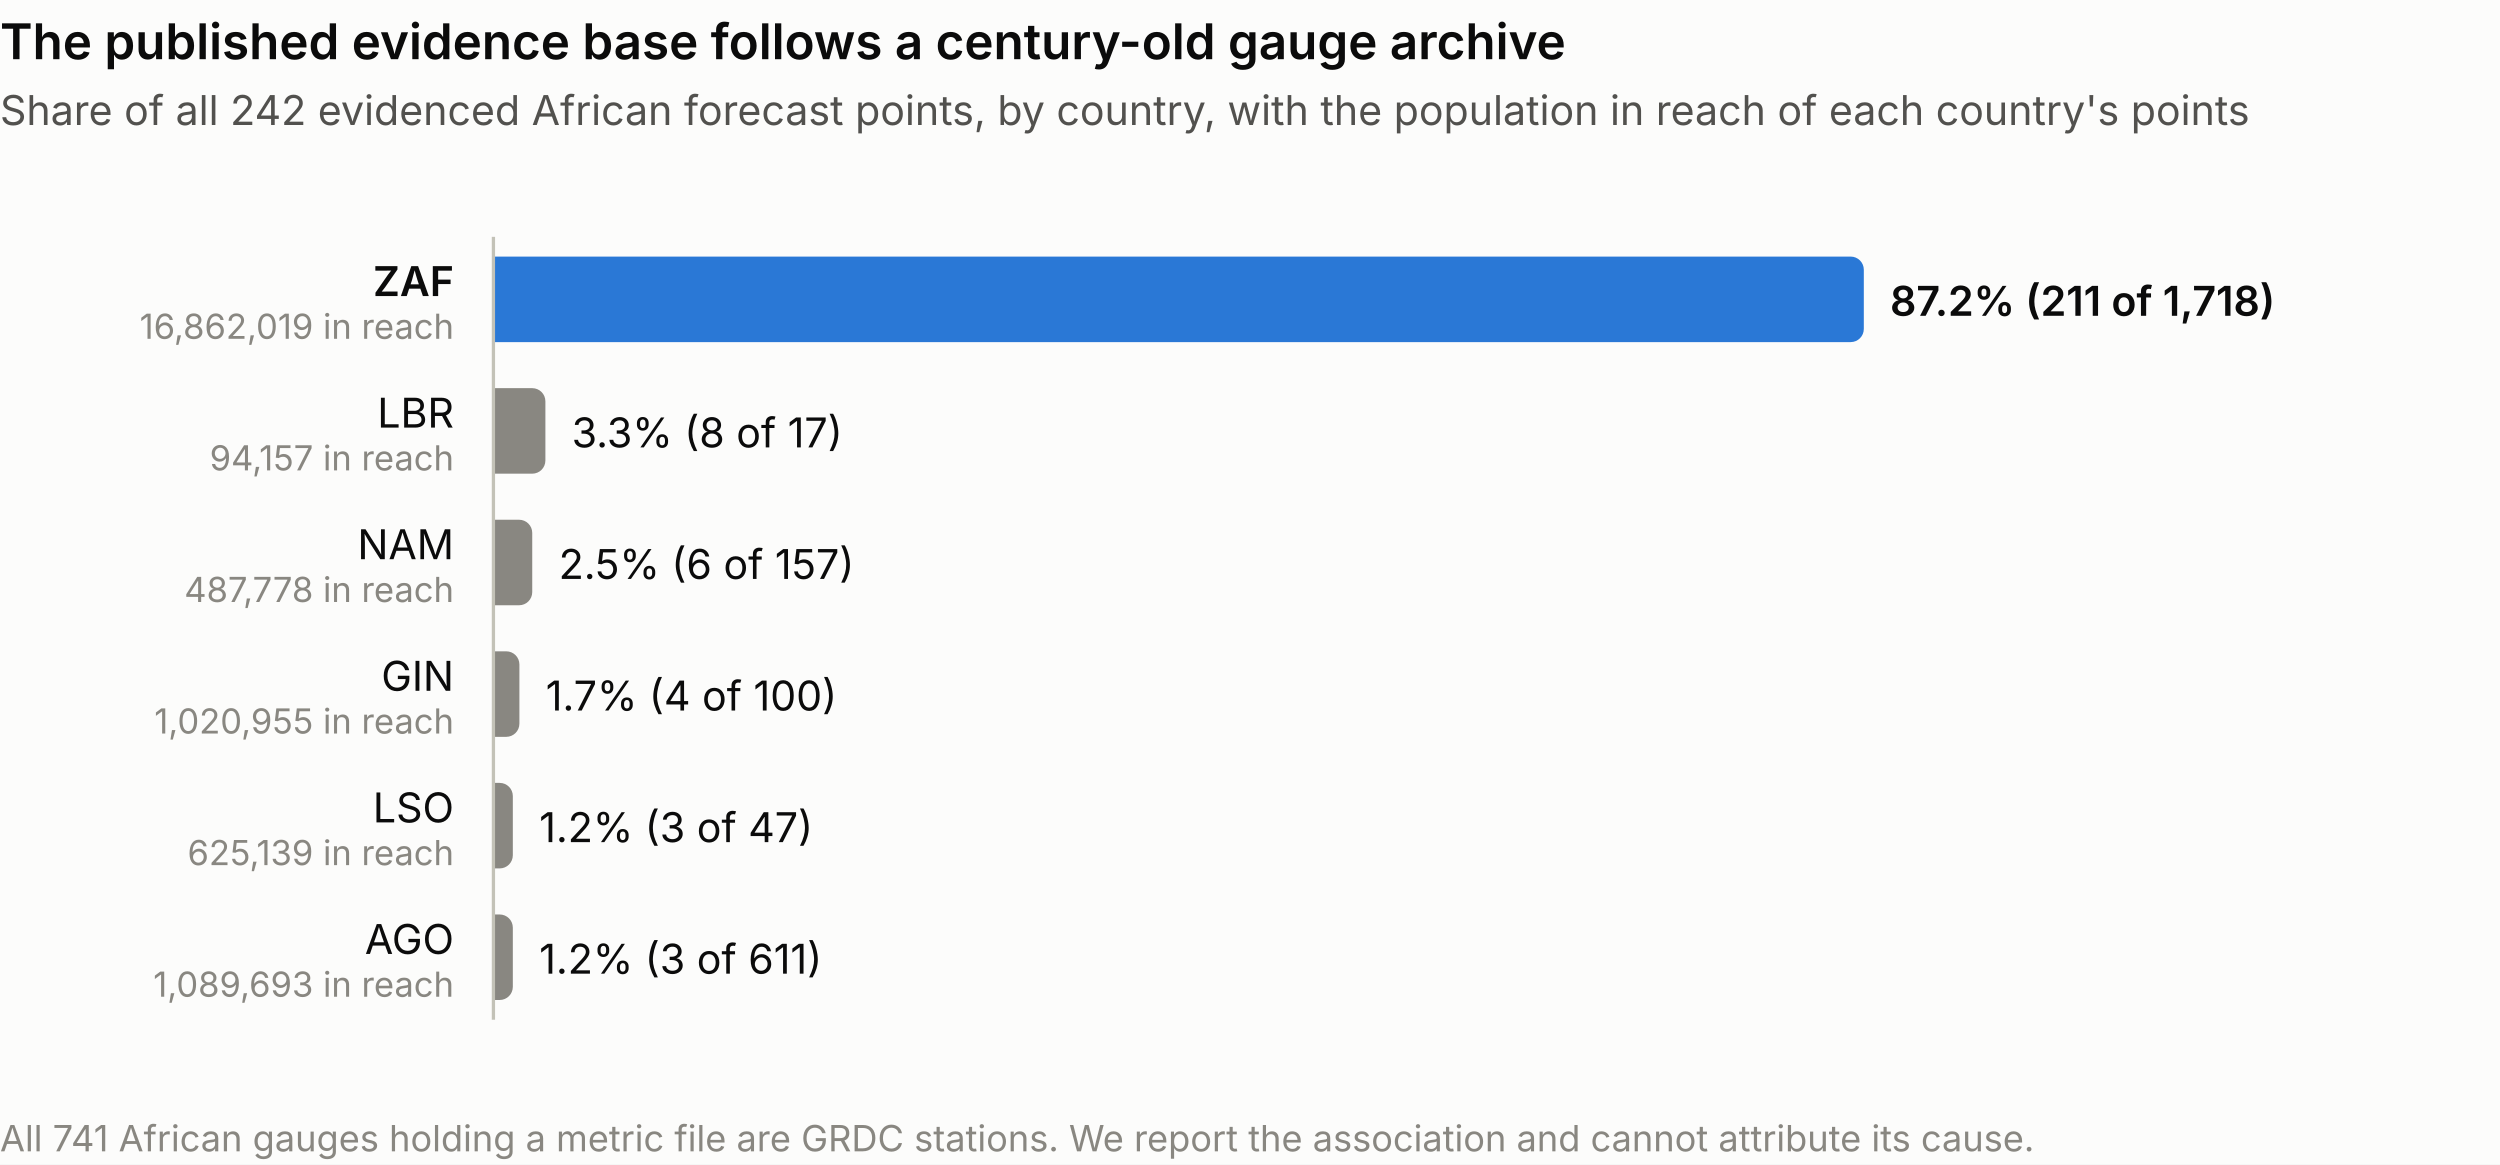
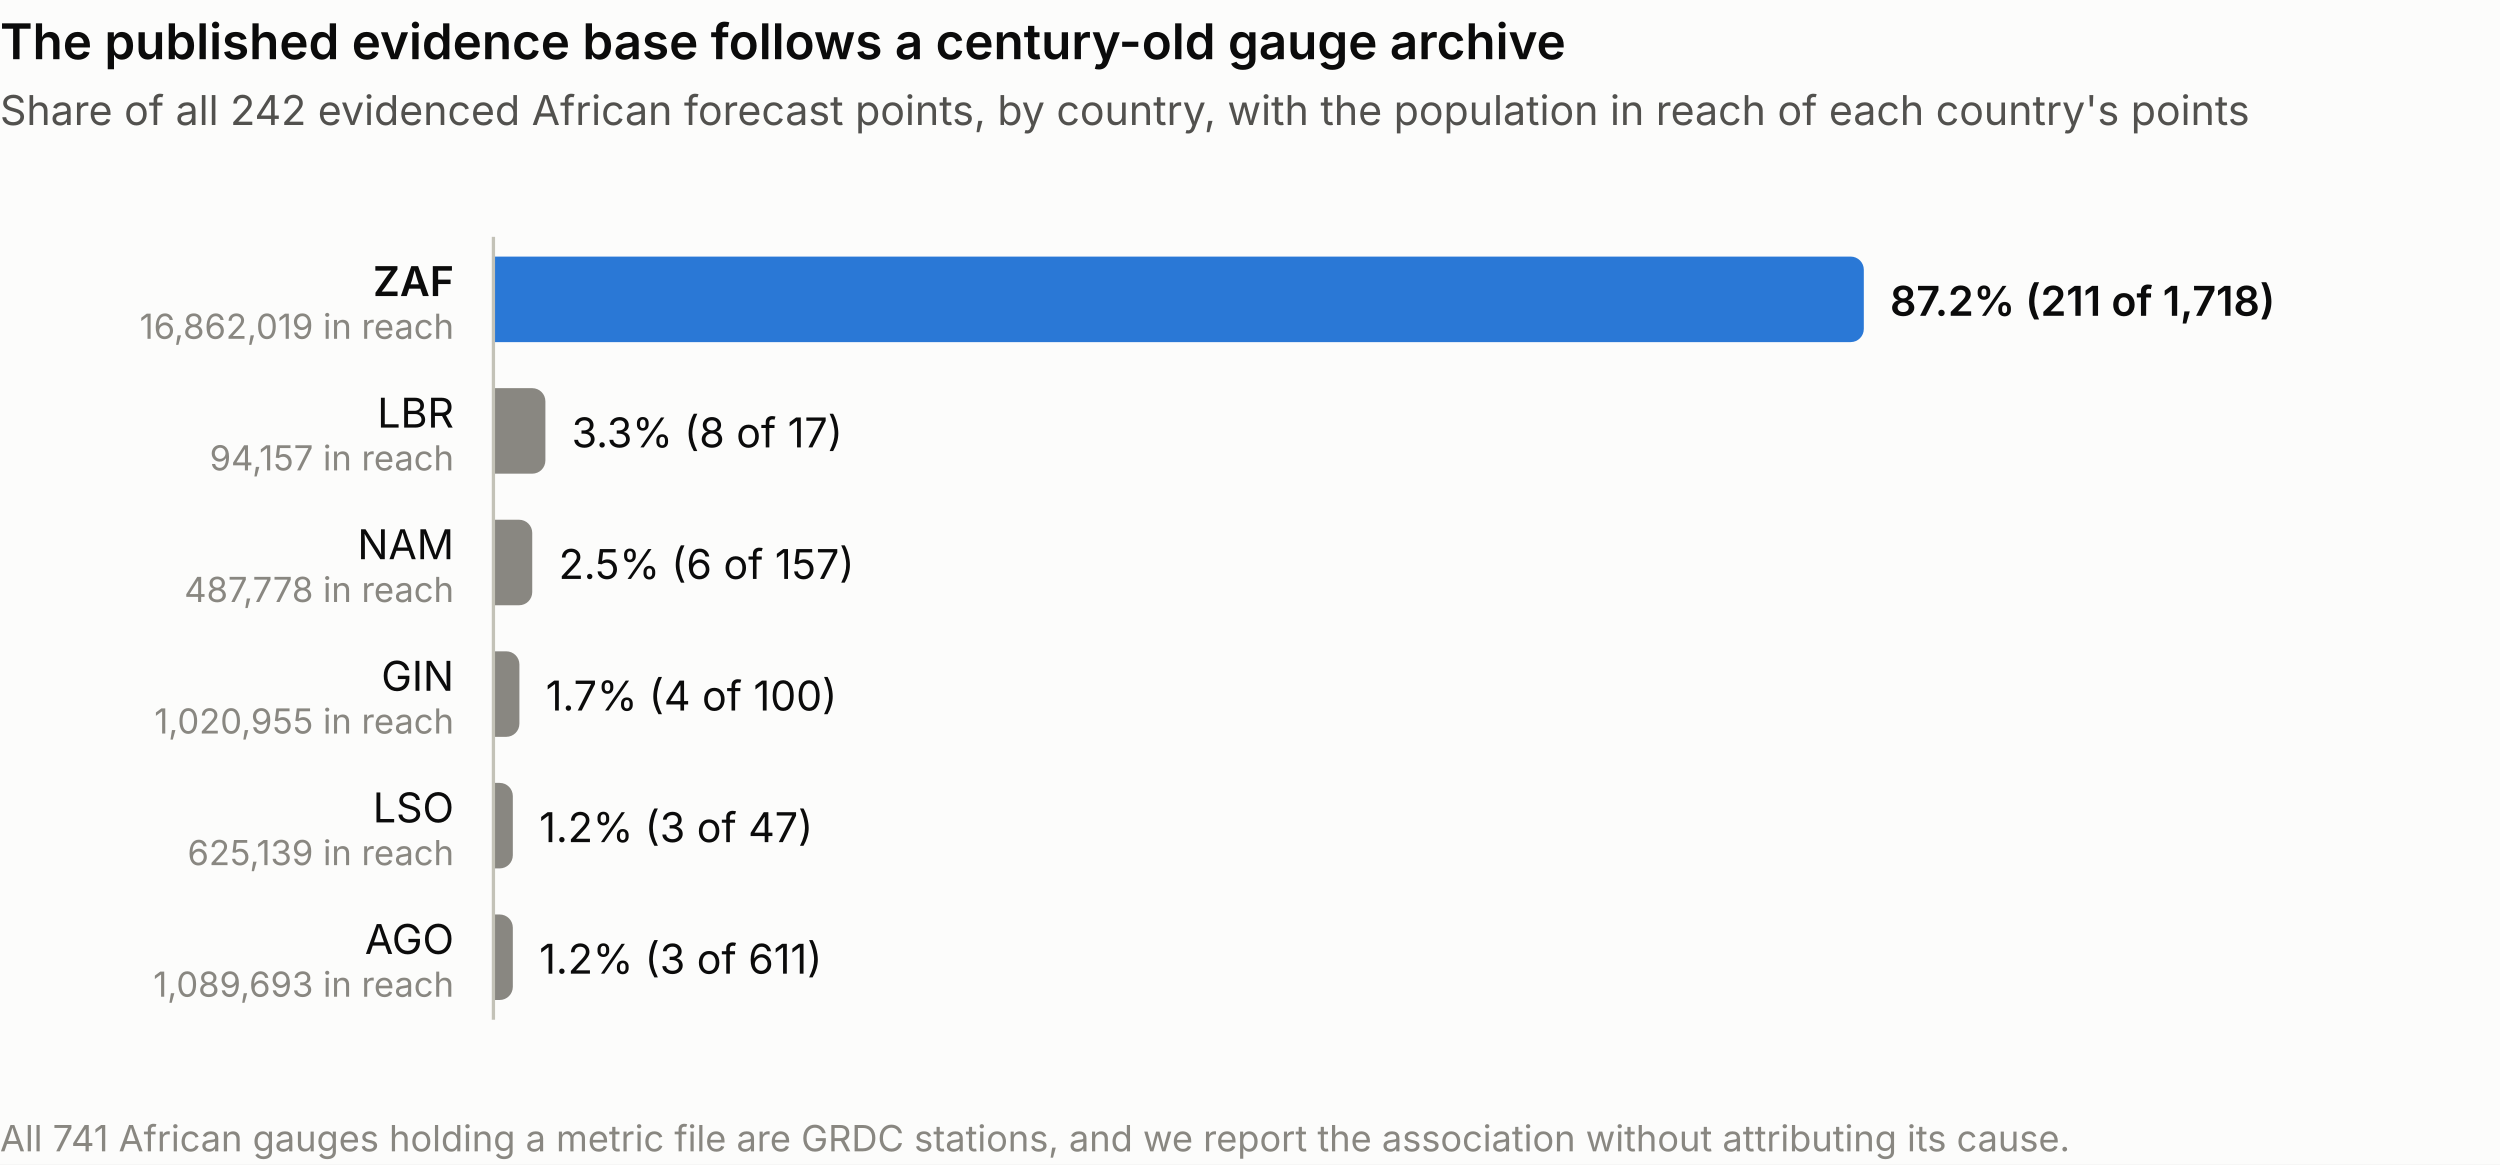
<svg xmlns="http://www.w3.org/2000/svg" width="760" height="354" viewBox="0 0 760 354" font-family="system-ui, -apple-system, &quot;Segoe UI&quot;, sans-serif" role="img" aria-label="The published evidence base follows a century-old gauge archive. Share of all 242 evidenced African forecast points, by country, with the population in reach of each country's points">
  <style>
  .s  { fill: #fcfcfb }
  .t1 { fill: #0b0b0b } .t2 { fill: #52514e } .tm { fill: #898781 }
  .grid  { stroke: #e1e0d9; stroke-width: 1 }
  .axis  { stroke: #c3c2b7; stroke-width: 1 }
  .c1 { fill: #2a78d6 } .c2 { fill: #eb6834 } .cg { fill: #898781 }
  .gap { stroke: #fcfcfb; stroke-width: 2 }
  @media (prefers-color-scheme: dark) {
    .s  { fill: #1a1a19 }
    .t1 { fill: #ffffff } .t2 { fill: #c3c2b7 }
    .grid { stroke: #2c2c2a } .axis { stroke: #383835 }
    .c1 { fill: #3987e5 } .c2 { fill: #d95926 }
    .gap { stroke: #1a1a19 }
  }
</style>
  <rect width="760" height="354" class="s" />
  <text x="0" y="18" class="t1" font-size="15" font-weight="600">The published evidence base follows a century-old gauge archive</text>
  <text x="0" y="38" class="t2" font-size="12.5">Share of all 242 evidenced African forecast points, by country, with the population in reach of each country's points</text>
  <text x="138" y="90" class="t1" font-size="12.5" text-anchor="end" font-weight="600">ZAF</text>
  <text x="138" y="103" class="tm" font-size="10.5" text-anchor="end">16,862,019 in reach</text>
  <path class="c1" d="M150.0 78 H562.6 a4 4 0 0 1 4 4 V100 a4 4 0 0 1 -4 4 H150.0 Z" />
  <text x="574.575" y="96" class="t1" font-size="12.5" font-weight="600">87.2%  (211 of 1,718)</text>
  <text x="138" y="130" class="t1" font-size="12.5" text-anchor="end" font-weight="400">LBR</text>
  <text x="138" y="143" class="tm" font-size="10.5" text-anchor="end">94,157 in reach</text>
  <path class="cg" d="M150.0 118 H161.8 a4 4 0 0 1 4 4 V140 a4 4 0 0 1 -4 4 H150.0 Z" />
  <text x="173.794" y="136" class="t1" font-size="12.5" font-weight="400">3.3%  (8 of 17)</text>
  <text x="138" y="170" class="t1" font-size="12.5" text-anchor="end" font-weight="400">NAM</text>
  <text x="138" y="183" class="tm" font-size="10.5" text-anchor="end">487,778 in reach</text>
  <path class="cg" d="M150.0 158 H157.8 a4 4 0 0 1 4 4 V180 a4 4 0 0 1 -4 4 H150.0 Z" />
  <text x="169.846" y="176" class="t1" font-size="12.5" font-weight="400">2.5%  (6 of 157)</text>
  <text x="138" y="210" class="t1" font-size="12.5" text-anchor="end" font-weight="400">GIN</text>
  <text x="138" y="223" class="tm" font-size="10.5" text-anchor="end">1,020,955 in reach</text>
  <path class="cg" d="M150.0 198 H153.9 a4 4 0 0 1 4 4 V220 a4 4 0 0 1 -4 4 H150.0 Z" />
  <text x="165.897" y="216" class="t1" font-size="12.5" font-weight="400">1.7%  (4 of 100)</text>
  <text x="138" y="250" class="t1" font-size="12.5" text-anchor="end" font-weight="400">LSO</text>
  <text x="138" y="263" class="tm" font-size="10.5" text-anchor="end">625,139 in reach</text>
  <path class="cg" d="M150.0 238 H151.9 a4 4 0 0 1 4 4 V260 a4 4 0 0 1 -4 4 H150.0 Z" />
  <text x="163.923" y="256" class="t1" font-size="12.5" font-weight="400">1.2%  (3 of 47)</text>
  <text x="138" y="290" class="t1" font-size="12.5" text-anchor="end" font-weight="400">AGO</text>
  <text x="138" y="303" class="tm" font-size="10.5" text-anchor="end">1,089,693 in reach</text>
  <path class="cg" d="M150.0 278 H151.9 a4 4 0 0 1 4 4 V300 a4 4 0 0 1 -4 4 H150.0 Z" />
  <text x="163.923" y="296" class="t1" font-size="12.5" font-weight="400">1.2%  (3 of 611)</text>
  <line x1="150" y1="72" x2="150" y2="310" class="axis" />
-   <text x="0" y="350" class="tm" font-size="11">All 741 African gauges holding a metric file are GRDC stations. We report the association and cannot attribute its cause.</text>
+   <text x="0" y="350" class="tm" font-size="11">All 741 African gauges holding a metric file are GRDC stations, and we report the association without attributing its cause.</text>
</svg>
